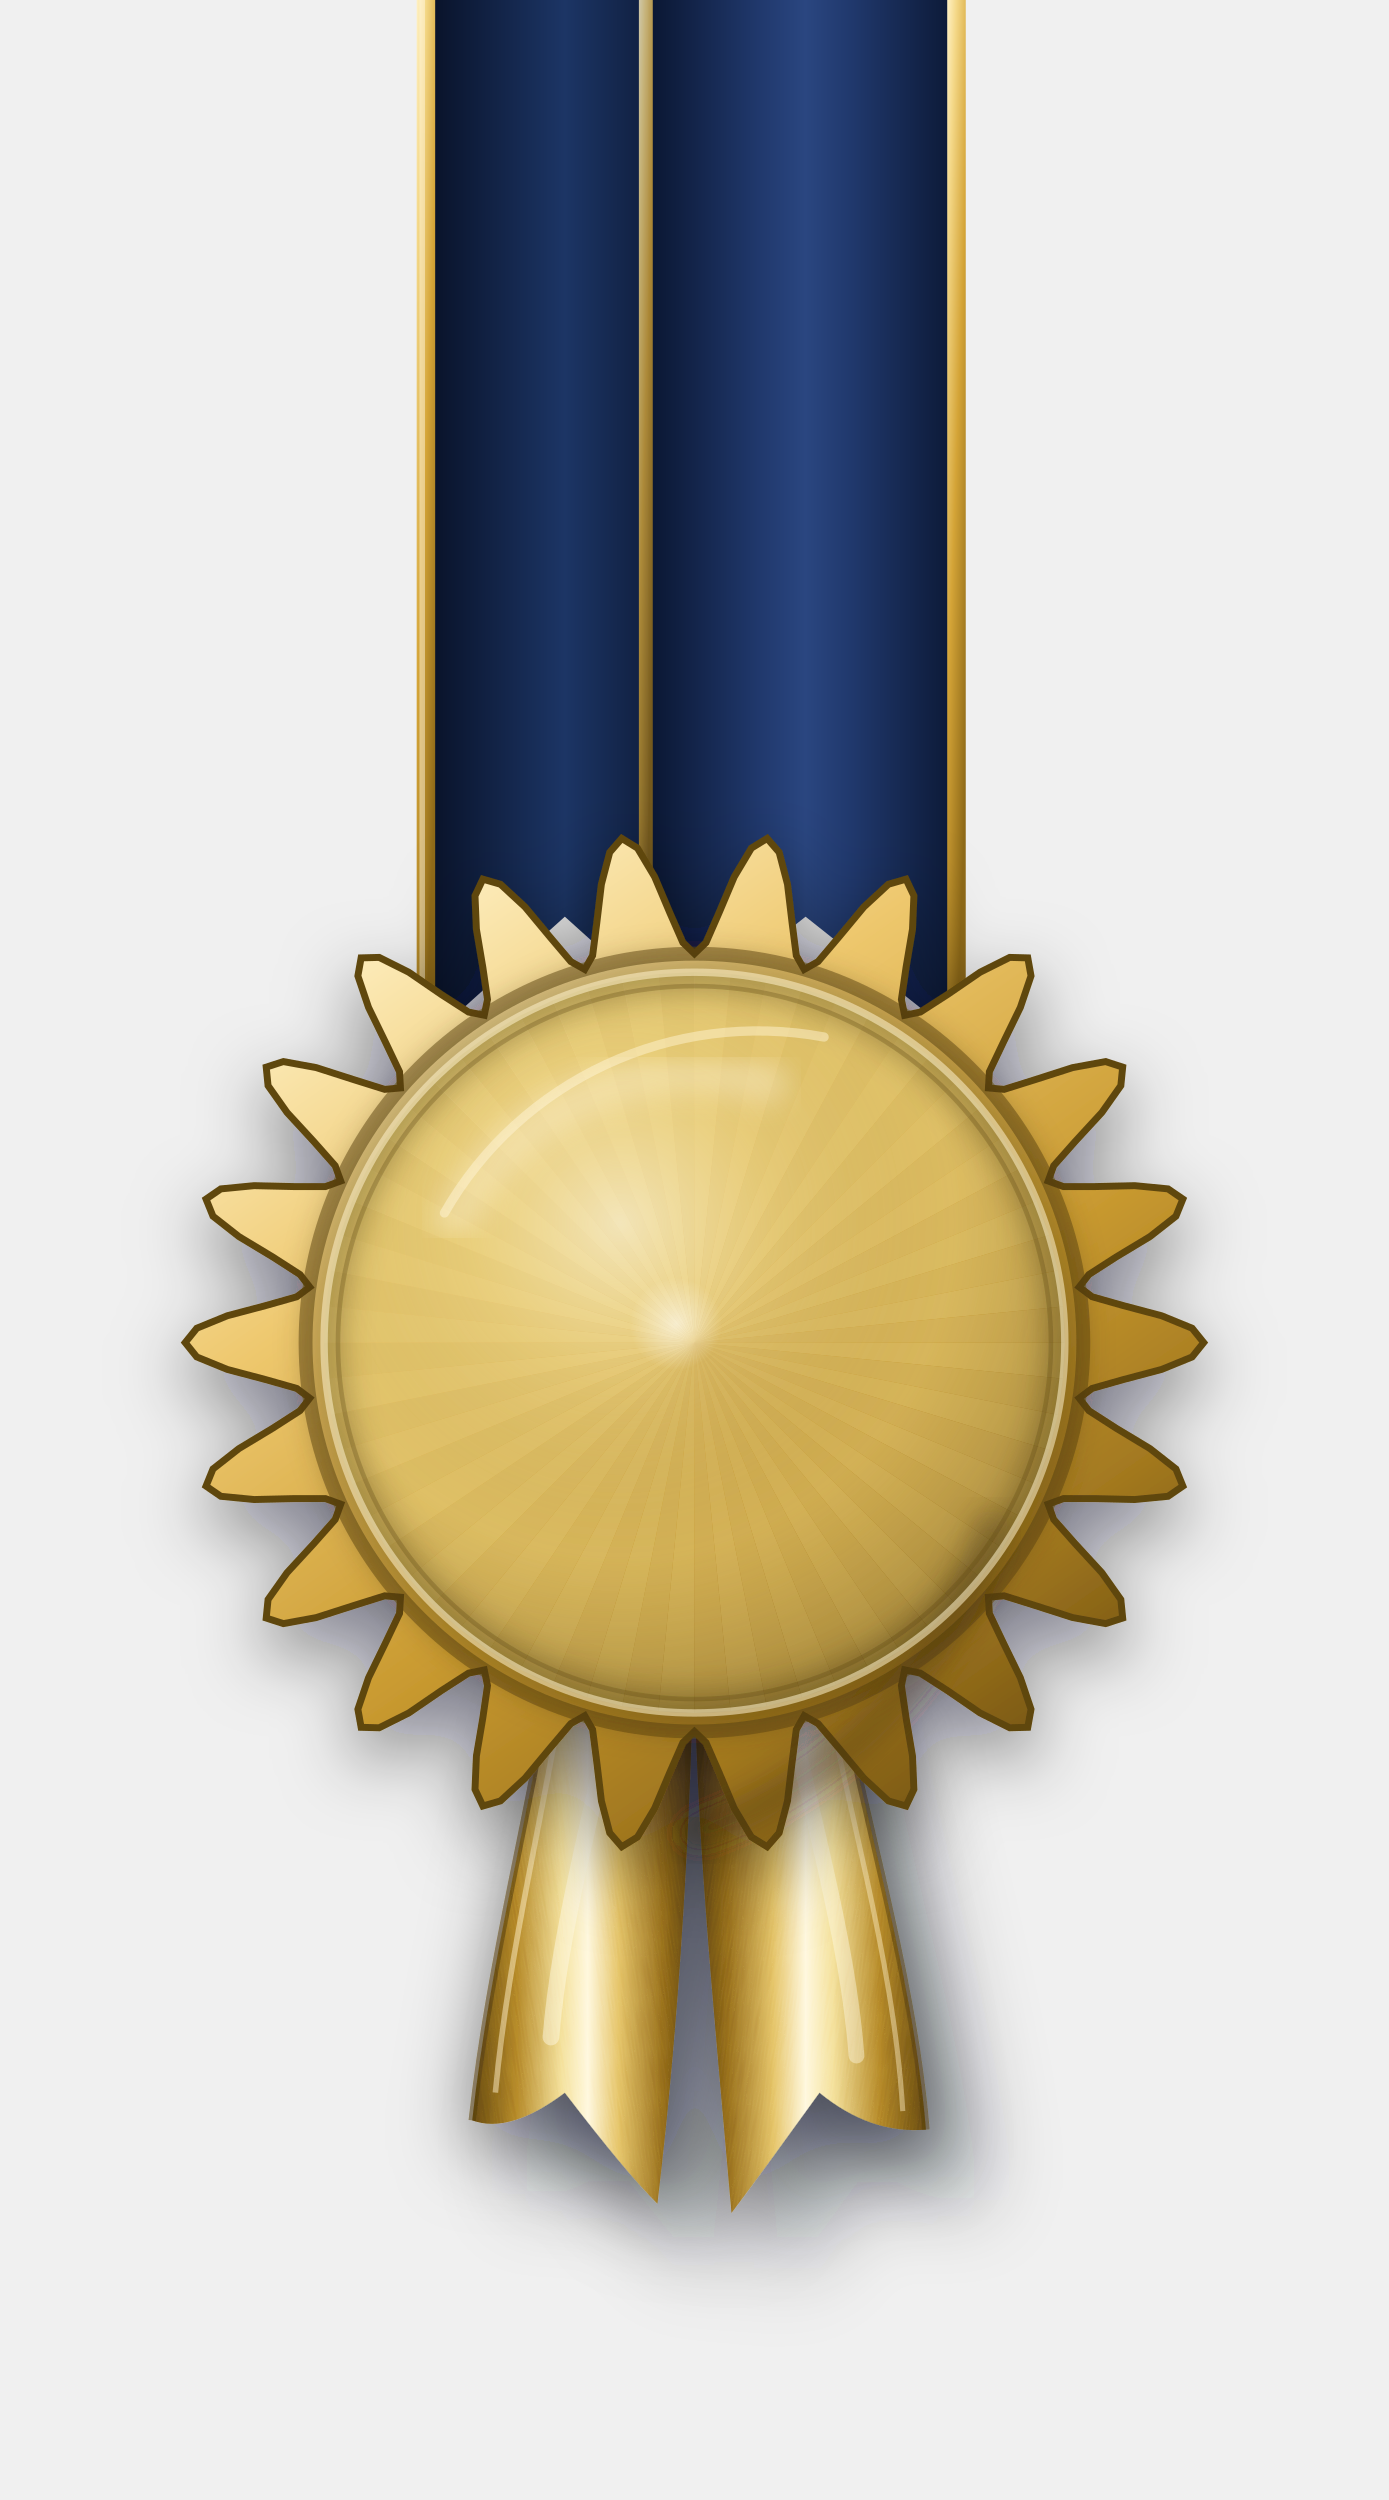
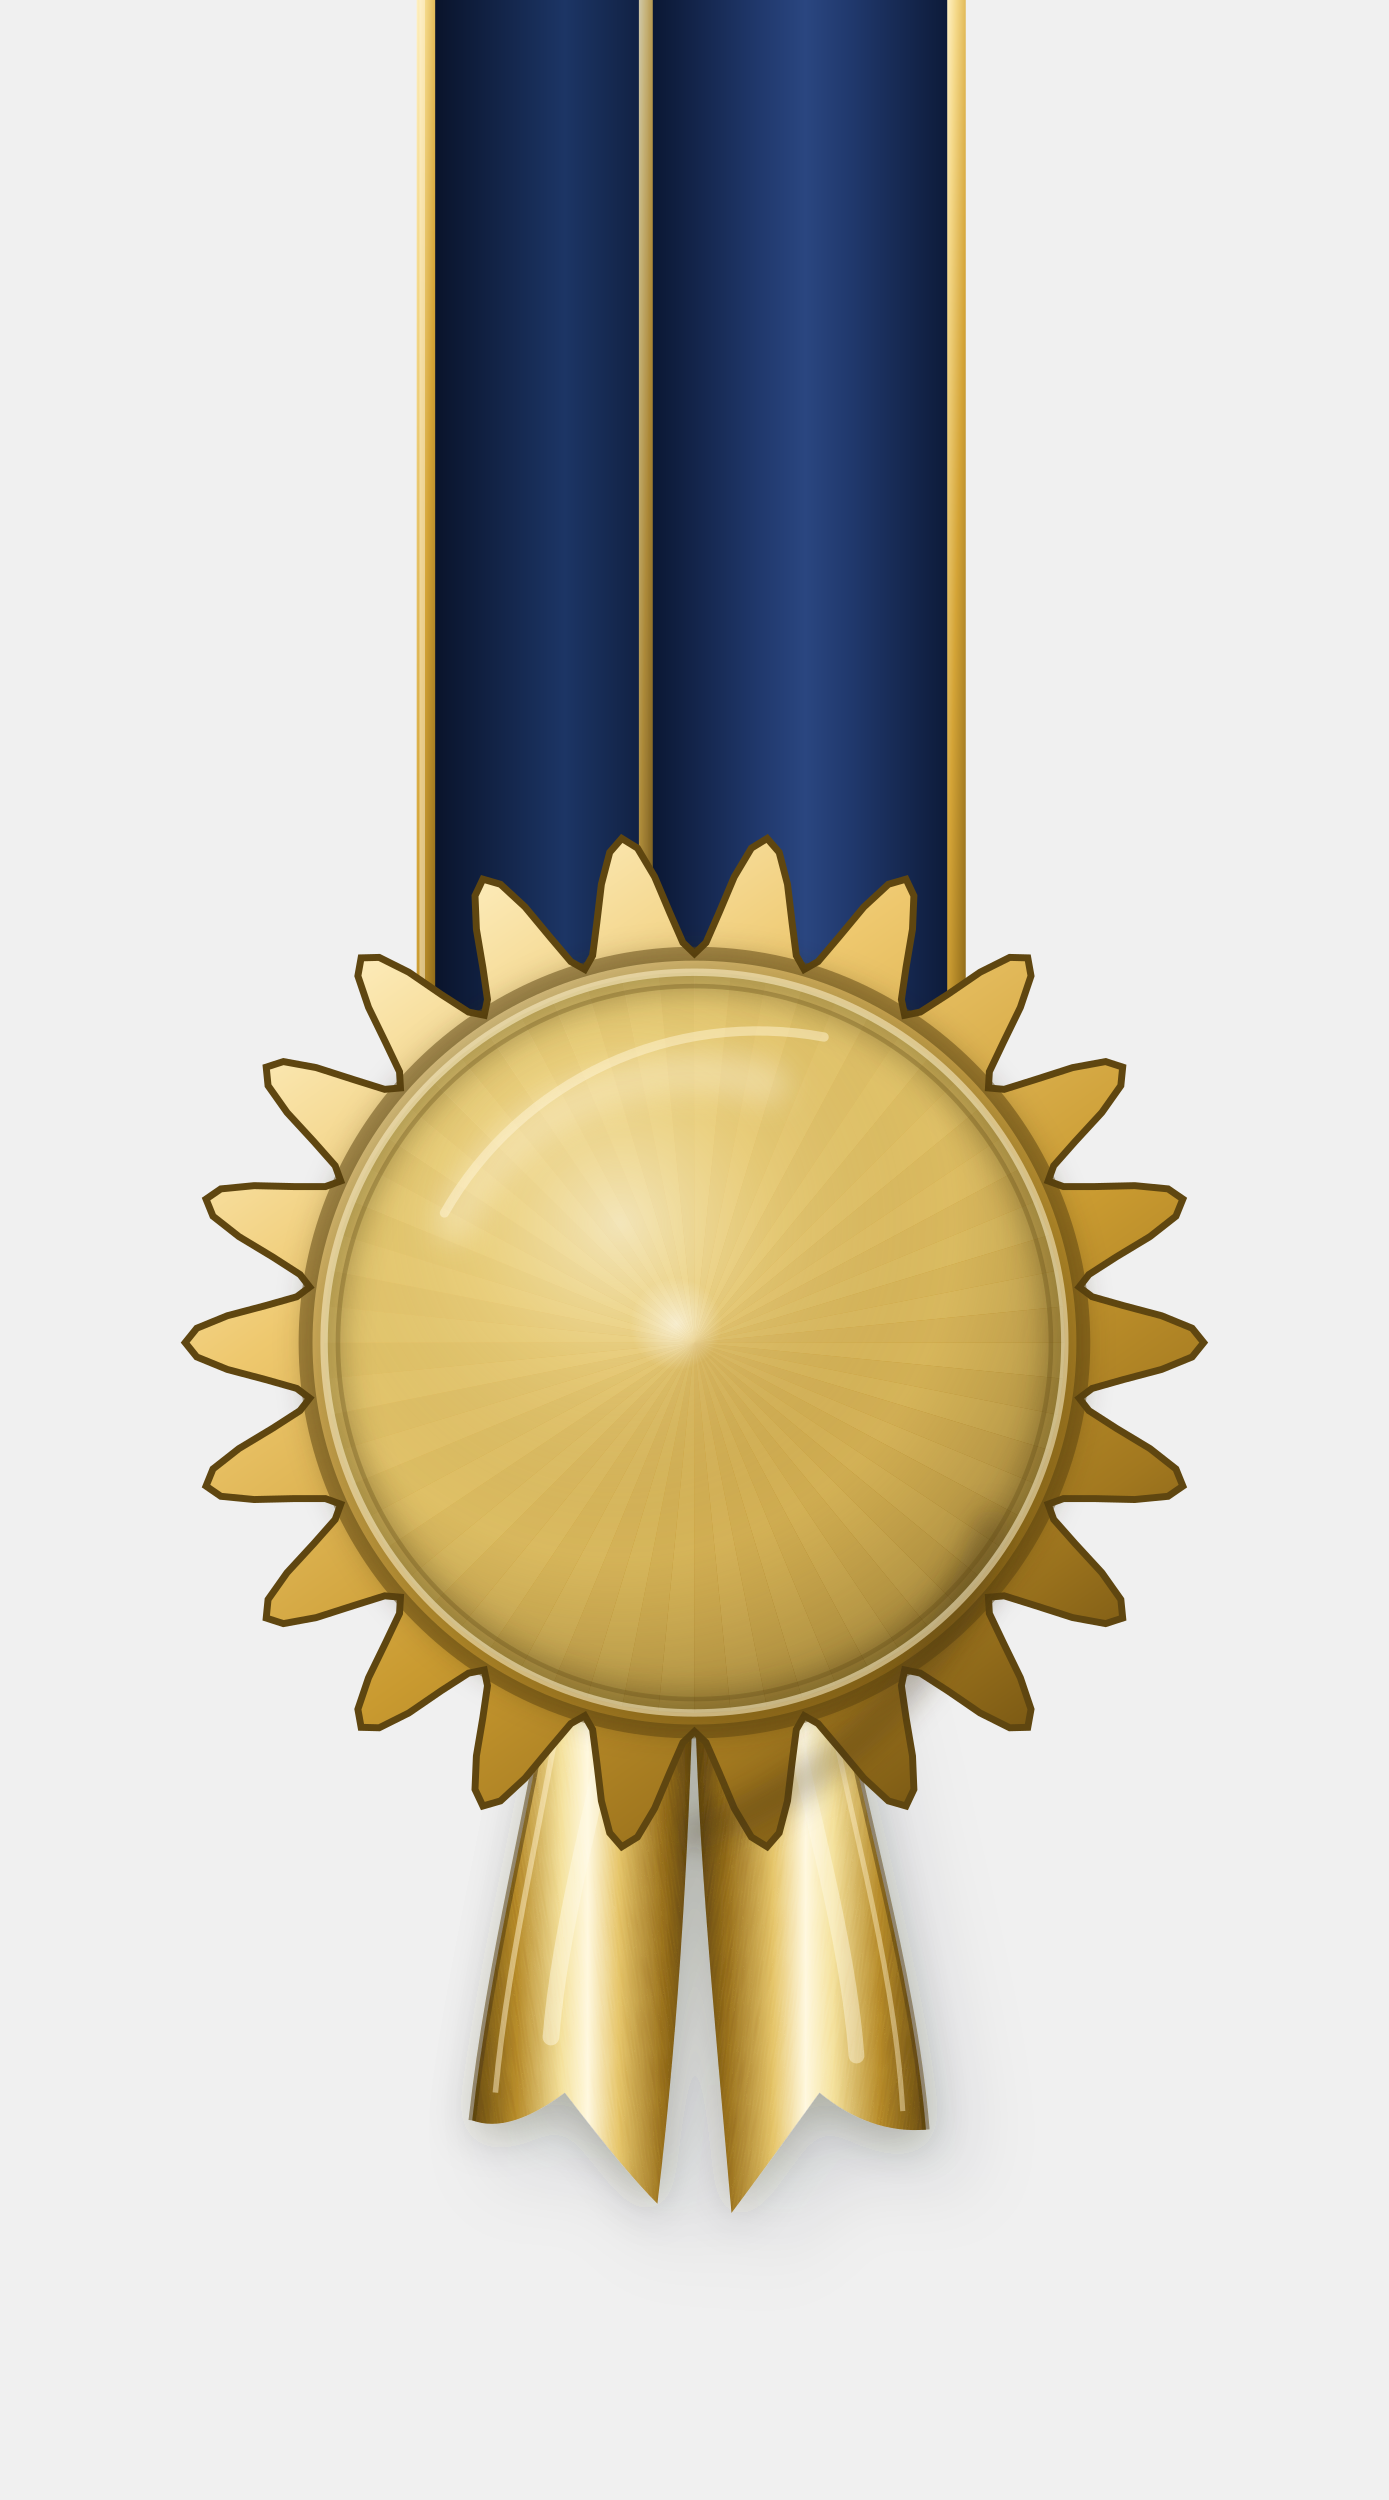
<svg xmlns="http://www.w3.org/2000/svg" viewBox="0 0 300 540" width="300" height="540">
  <defs>
    <linearGradient id="banner" x1="0" y1="0" x2="1" y2="0">
      <stop offset="0" stop-color="#0a1631" />
      <stop offset="0.35" stop-color="#20386c" />
      <stop offset="0.5" stop-color="#2a4680" />
      <stop offset="0.65" stop-color="#20386c" />
      <stop offset="1" stop-color="#0a1631" />
    </linearGradient>
    <linearGradient id="bannerR" x1="0" y1="0" x2="1" y2="0">
      <stop offset="0" stop-color="#081127" />
      <stop offset="0.5" stop-color="#1c3565" />
      <stop offset="1" stop-color="#081127" />
    </linearGradient>
    <linearGradient id="ringGrad" x1="0.18" y1="0.05" x2="0.82" y2="0.95">
      <stop offset="0" stop-color="#fff2c8" />
      <stop offset="0.28" stop-color="#eec86e" />
      <stop offset="0.6" stop-color="#c99a30" />
      <stop offset="0.82" stop-color="#a2781f" />
      <stop offset="1" stop-color="#6f5010" />
    </linearGradient>
    <linearGradient id="tail" x1="0" y1="0" x2="1" y2="0">
      <stop offset="0" stop-color="#a2781f" />
      <stop offset="0.5" stop-color="#f0d585" />
      <stop offset="1" stop-color="#9c7420" />
    </linearGradient>
    <linearGradient id="goldTrim" x1="0" y1="0" x2="0.5" y2="1">
      <stop offset="0" stop-color="#fff1c4" />
      <stop offset="0.2" stop-color="#f4d888" />
      <stop offset="0.55" stop-color="#d4a437" />
      <stop offset="1" stop-color="#8f6a18" />
    </linearGradient>
    <radialGradient id="dome" cx="40%" cy="34%" r="72%">
      <stop offset="0" stop-color="#ffffff" stop-opacity="0.5" />
      <stop offset="0.28" stop-color="#fff3d0" stop-opacity="0.12" />
      <stop offset="0.62" stop-color="#7a5a12" stop-opacity="0" />
      <stop offset="0.9" stop-color="#4a3608" stop-opacity="0.26" />
      <stop offset="1" stop-color="#2e2205" stop-opacity="0.4" />
    </radialGradient>
    <radialGradient id="hub" cx="42%" cy="40%" r="50%">
      <stop offset="0" stop-color="#f4dd93" stop-opacity="1" />
      <stop offset="0.55" stop-color="#f0d585" stop-opacity="0.85" />
      <stop offset="1" stop-color="#e9c86e" stop-opacity="0" />
    </radialGradient>
    <radialGradient id="spec" cx="50%" cy="50%" r="50%">
      <stop offset="0" stop-color="#ffffff" stop-opacity="0.85" />
      <stop offset="1" stop-color="#ffffff" stop-opacity="0" />
    </radialGradient>
-     <filter id="ds" x="-40%" y="-40%" width="180%" height="180%">
-       <feDropShadow dx="0" dy="6" stdDeviation="8" flood-color="#00010a" flood-opacity="0.5" />
-     </filter>
-     <filter id="soft">
+     <filter id="ds" x="-100%" y="-100%" width="300%" height="300%">
+       <feDropShadow dx="0" dy="3" stdDeviation="4.5" flood-color="#3a2f12" flood-opacity="0.22" />
+     </filter>
+     <filter id="soft" x="-50%" y="-50%" width="200%" height="200%">
      <feGaussianBlur stdDeviation="3" />
    </filter>
    <linearGradient id="tailL" x1="118" y1="0" x2="150" y2="0" gradientUnits="userSpaceOnUse">
      <stop offset="0" stop-color="#6f5010" />
      <stop offset="0.34" stop-color="#f6e6b0" />
      <stop offset="0.56" stop-color="#e2c06a" />
      <stop offset="1" stop-color="#8a6518" />
    </linearGradient>
    <linearGradient id="tailR" x1="150" y1="0" x2="182" y2="0" gradientUnits="userSpaceOnUse">
      <stop offset="0" stop-color="#8a6518" />
      <stop offset="0.44" stop-color="#e2c06a" />
      <stop offset="0.66" stop-color="#f6e6b0" />
      <stop offset="1" stop-color="#6f5010" />
    </linearGradient>
    <linearGradient id="ribL" x1="0" y1="0" x2="1" y2="0">
      <stop offset="0" stop-color="#7c5a15" />
      <stop offset="0.18" stop-color="#c79a34" />
      <stop offset="0.42" stop-color="#f6e6ac" />
      <stop offset="0.55" stop-color="#fff6d8" />
      <stop offset="0.7" stop-color="#e2c069" />
      <stop offset="0.88" stop-color="#a67c1f" />
      <stop offset="1" stop-color="#6b4d10" />
    </linearGradient>
    <linearGradient id="ribR" x1="0" y1="0" x2="1" y2="0">
      <stop offset="0" stop-color="#6b4d10" />
      <stop offset="0.12" stop-color="#a67c1f" />
      <stop offset="0.3" stop-color="#e2c069" />
      <stop offset="0.45" stop-color="#fff6d8" />
      <stop offset="0.58" stop-color="#f6e6ac" />
      <stop offset="0.82" stop-color="#c79a34" />
      <stop offset="1" stop-color="#7c5a15" />
    </linearGradient>
    <linearGradient id="ribFold" x1="0" y1="0" x2="0" y2="1">
      <stop offset="0" stop-color="#000000" stop-opacity="0.32" />
      <stop offset="0.14" stop-color="#000000" stop-opacity="0" />
      <stop offset="1" stop-color="#000000" stop-opacity="0" />
    </linearGradient>
    <filter id="castShadow" x="-60%" y="-60%" width="220%" height="220%">
      <feGaussianBlur stdDeviation="9" />
    </filter>
    <linearGradient id="satinL" x1="0" y1="0" x2="1" y2="0">
      <stop offset="0" stop-color="#6d4f11" />
      <stop offset="0.2" stop-color="#b98f2c" />
      <stop offset="0.4" stop-color="#f4e2a0" />
      <stop offset="0.52" stop-color="#fff8e0" />
      <stop offset="0.66" stop-color="#e6c76e" />
      <stop offset="0.86" stop-color="#9c741d" />
      <stop offset="1" stop-color="#5e440e" />
    </linearGradient>
    <linearGradient id="satinR" x1="0" y1="0" x2="1" y2="0">
      <stop offset="0" stop-color="#5e440e" />
      <stop offset="0.14" stop-color="#9c741d" />
      <stop offset="0.34" stop-color="#e6c76e" />
      <stop offset="0.48" stop-color="#fff8e0" />
      <stop offset="0.6" stop-color="#f4e2a0" />
      <stop offset="0.8" stop-color="#b98f2c" />
      <stop offset="1" stop-color="#6d4f11" />
    </linearGradient>
    <clipPath id="ribClipL">
      <path d="M120,356 C115,390 106,422 102,458 Q110,461 122,452 Q135,469 142,476 C147,434 149,394 150,356 Z" />
    </clipPath>
    <clipPath id="ribClipR">
      <path d="M180,356 C185,388 197,424 200,460 Q188,461 177,452 Q164,470 158,478 C154,432 150,392 150,356 Z" />
    </clipPath>
    <clipPath id="ribClip">
      <path d="M120,356 C115,390 106,422 102,458 Q110,461 122,452 Q135,469 142,476 C147,434 149,394 150,356 Z" />
      <path d="M180,356 C185,388 197,424 200,460 Q188,461 177,452 Q164,470 158,478 C154,432 150,392 150,356 Z" />
    </clipPath>
    <filter id="fabric" x="0" y="0" width="100%" height="100%">
      <feTurbulence type="turbulence" baseFrequency="1.35 0.09" numOctaves="1" seed="7" stitchTiles="stitch" result="n" />
      <feColorMatrix in="n" type="matrix" values="0 0 0 0 0  0 0 0 0 0  0 0 0 0 0  0.55 0.55 0.55 0 0" />
    </filter>
  </defs>
-   <polygon points="92,0 152,0 152,225 122,198 92,225" fill="url(#bannerR)" />
-   <polygon points="140,0 208,0 208,225 174,198 140,225" fill="url(#banner)" />
-   <rect x="90" y="0" width="4" height="225" fill="url(#goldTrim)" />
-   <rect x="204.6" y="0" width="4" height="225" fill="url(#goldTrim)" />
-   <rect x="138" y="0" width="3" height="198" fill="url(#goldTrim)" opacity="0.8" />
-   <rect x="90.6" y="0" width="1.2" height="225" fill="#fff6de" opacity="0.5" />
-   <g transform="translate(11,15)" opacity="0.4" filter="url(#castShadow)">
+   <polygon points="92,0 152,0 152,290 92,290" fill="url(#bannerR)" />
+   <polygon points="140,0 208,0 208,290 140,290" fill="url(#banner)" />
+   <rect x="90" y="0" width="4" height="290" fill="url(#goldTrim)" />
+   <rect x="204.6" y="0" width="4" height="290" fill="url(#goldTrim)" />
+   <rect x="138" y="0" width="3" height="290" fill="url(#goldTrim)" opacity="0.8" />
+   <rect x="90.6" y="0" width="1.2" height="290" fill="#fff6de" opacity="0.5" />
+   <g transform="translate(7,10)" opacity="0.14" filter="url(#castShadow)">
    <path d="M120,356 C115,390 106,422 102,458 Q110,461 122,452 Q135,469 142,476 C147,434 149,394 150,356 Z" fill="#050a1c" />
    <path d="M180,356 C185,388 197,424 200,460 Q188,461 177,452 Q164,470 158,478 C154,432 150,392 150,356 Z" fill="#050a1c" />
  </g>
  <g filter="url(#ds)">
    <path d="M120,356 C115,390 106,422 102,458 Q110,461 122,452 Q135,469 142,476 C147,434 149,394 150,356 Z" fill="url(#satinL)" />
    <path d="M120,356 C115,390 106,422 102,458 Q110,461 122,452 Q135,469 142,476 C147,434 149,394 150,356 Z" fill="url(#ribFold)" />
    <path d="M120,356 C115,390 106,422 102,458" fill="none" stroke="#5a4210" stroke-width="1.6" opacity="0.55" />
    <path d="M123,357 C118,390 110,420 107,452" fill="none" stroke="#fff2cf" stroke-width="1.2" opacity="0.5" />
    <path d="M134,362 C128,392 121,416 119,440" fill="none" stroke="#fffbe9" stroke-width="3.6" stroke-linecap="round" opacity="0.46" />
    <path d="M180,356 C185,388 197,424 200,460 Q188,461 177,452 Q164,470 158,478 C154,432 150,392 150,356 Z" fill="url(#satinR)" />
    <path d="M180,356 C185,388 197,424 200,460 Q188,461 177,452 Q164,470 158,478 C154,432 150,392 150,356 Z" fill="url(#ribFold)" />
    <path d="M180,356 C185,388 197,424 200,460" fill="none" stroke="#5a4210" stroke-width="1.6" opacity="0.5" />
    <path d="M177,357 C182,388 193,422 195,456" fill="none" stroke="#fff2cf" stroke-width="1.1" opacity="0.45" />
    <path d="M169,362 C175,392 183,418 185,444" fill="none" stroke="#fffbe9" stroke-width="3.4" stroke-linecap="round" opacity="0.42" />
    <g clip-path="url(#ribClipL)">
      <g transform="rotate(-9 128 405)">
        <rect x="70" y="330" width="120" height="200" fill="#000" filter="url(#fabric)" opacity="0.12" style="mix-blend-mode:soft-light" />
        <rect x="70" y="330" width="120" height="200" fill="#fff" filter="url(#fabric)" opacity="0.07" style="mix-blend-mode:overlay" />
      </g>
    </g>
    <g clip-path="url(#ribClipR)">
      <g transform="rotate(9 172 405)">
        <rect x="110" y="330" width="120" height="200" fill="#000" filter="url(#fabric)" opacity="0.12" style="mix-blend-mode:soft-light" />
        <rect x="110" y="330" width="120" height="200" fill="#fff" filter="url(#fabric)" opacity="0.07" style="mix-blend-mode:overlay" />
      </g>
    </g>
  </g>
-   <g filter="url(#ds)">
+   <g>
    <path d="M260.0 290.0 L257.5 293.1 L250.9 295.8 L242.6 298.0 L235.9 299.9 L233.1 302.0 L235.2 304.7 L241.1 308.5 L248.4 312.9 L254.0 317.3 L255.5 321.0 L252.3 323.2 L245.1 323.9 L236.6 323.7 L229.7 323.7 L226.4 324.9 L227.6 328.2 L232.2 333.4 L238.0 339.7 L242.1 345.5 L242.5 349.5 L238.8 350.7 L231.7 349.4 L223.6 346.8 L216.9 344.7 L213.5 345.0 L213.7 348.5 L216.7 354.8 L220.4 362.4 L222.7 369.2 L222.0 373.1 L218.1 373.2 L211.7 370.0 L204.7 365.2 L198.8 361.4 L195.4 360.7 L194.7 364.1 L195.7 371.0 L197.1 379.3 L197.4 386.5 L195.7 390.1 L191.9 389.0 L186.6 384.1 L181.2 377.6 L176.7 372.3 L173.7 370.6 L172.0 373.6 L171.1 380.6 L170.1 389.0 L168.3 395.9 L165.7 398.9 L162.3 396.8 L158.6 390.6 L155.3 382.8 L152.5 376.4 L150.0 374.0 L147.5 376.4 L144.7 382.8 L141.4 390.6 L137.7 396.8 L134.3 398.9 L131.7 395.9 L129.9 389.0 L128.9 380.6 L128.0 373.6 L126.3 370.6 L123.3 372.3 L118.8 377.6 L113.4 384.1 L108.1 389.0 L104.3 390.1 L102.6 386.5 L102.9 379.3 L104.3 371.0 L105.3 364.1 L104.6 360.7 L101.2 361.4 L95.3 365.2 L88.3 370.0 L81.9 373.2 L78.0 373.1 L77.3 369.2 L79.6 362.4 L83.3 354.8 L86.3 348.5 L86.5 345.0 L83.1 344.7 L76.4 346.8 L68.3 349.4 L61.2 350.7 L57.5 349.5 L57.9 345.5 L62.0 339.7 L67.8 333.4 L72.4 328.2 L73.6 324.9 L70.3 323.7 L63.4 323.7 L54.9 323.9 L47.7 323.2 L44.5 321.0 L46.0 317.3 L51.6 312.9 L58.9 308.5 L64.8 304.7 L66.9 302.0 L64.1 299.9 L57.4 298.0 L49.1 295.8 L42.5 293.1 L40.0 290.0 L42.5 286.9 L49.1 284.2 L57.4 282.0 L64.1 280.1 L66.9 278.0 L64.8 275.3 L58.9 271.5 L51.6 267.1 L46.0 262.7 L44.5 259.0 L47.7 256.8 L54.9 256.1 L63.4 256.3 L70.3 256.3 L73.6 255.1 L72.4 251.8 L67.8 246.6 L62.0 240.3 L57.9 234.5 L57.5 230.5 L61.2 229.3 L68.3 230.6 L76.4 233.2 L83.1 235.3 L86.5 235.0 L86.3 231.5 L83.3 225.2 L79.6 217.6 L77.3 210.8 L78.0 206.9 L81.9 206.8 L88.3 210.0 L95.3 214.8 L101.2 218.6 L104.6 219.3 L105.3 215.9 L104.3 209.0 L102.9 200.7 L102.6 193.5 L104.3 189.9 L108.1 191.0 L113.4 195.9 L118.8 202.4 L123.3 207.7 L126.3 209.4 L128.0 206.4 L128.9 199.4 L129.9 191.0 L131.7 184.1 L134.3 181.1 L137.7 183.2 L141.4 189.4 L144.7 197.2 L147.5 203.6 L150.0 206.0 L152.5 203.6 L155.3 197.2 L158.6 189.4 L162.3 183.2 L165.7 181.1 L168.3 184.1 L170.1 191.0 L171.1 199.4 L172.0 206.4 L173.7 209.4 L176.7 207.7 L181.2 202.4 L186.6 195.9 L191.9 191.0 L195.7 189.9 L197.4 193.5 L197.1 200.7 L195.7 209.0 L194.7 215.9 L195.4 219.3 L198.8 218.6 L204.7 214.8 L211.7 210.0 L218.1 206.8 L222.0 206.9 L222.7 210.8 L220.4 217.6 L216.7 225.2 L213.7 231.5 L213.5 235.0 L216.9 235.3 L223.6 233.2 L231.7 230.6 L238.8 229.3 L242.5 230.5 L242.1 234.5 L238.0 240.3 L232.2 246.6 L227.6 251.8 L226.4 255.1 L229.7 256.3 L236.6 256.3 L245.1 256.1 L252.3 256.8 L255.5 259.0 L254.0 262.7 L248.4 267.1 L241.1 271.5 L235.2 275.3 L233.1 278.0 L235.9 280.1 L242.6 282.0 L250.9 284.2 L257.5 286.9 L260.0 290.0 Z" fill="url(#ringGrad)" stroke="#5f4610" stroke-width="1.5" />
    <circle cx="150" cy="290" r="84" fill="none" stroke="#5f4610" stroke-width="3" opacity="0.5" />
    <clipPath id="face">
      <circle cx="150" cy="290" r="80" />
    </clipPath>
    <g clip-path="url(#face)">
      <path d="M150 290 L230.0 290.0 L229.6 297.8 Z" fill="rgb(215,182,91)" />
      <path d="M150 290 L229.6 297.8 L228.5 305.6 Z" fill="rgb(210,176,85)" />
      <path d="M150 290 L228.5 305.6 L226.6 313.2 Z" fill="rgb(213,180,89)" />
      <path d="M150 290 L226.6 313.2 L223.9 320.6 Z" fill="rgb(209,174,84)" />
      <path d="M150 290 L223.9 320.6 L220.6 327.7 Z" fill="rgb(212,178,88)" />
      <path d="M150 290 L220.6 327.7 L216.5 334.4 Z" fill="rgb(208,173,82)" />
      <path d="M150 290 L216.5 334.4 L211.8 340.8 Z" fill="rgb(211,177,86)" />
      <path d="M150 290 L211.8 340.8 L206.6 346.6 Z" fill="rgb(207,172,81)" />
      <path d="M150 290 L206.6 346.6 L200.8 351.8 Z" fill="rgb(211,177,86)" />
      <path d="M150 290 L200.8 351.8 L194.4 356.5 Z" fill="rgb(207,172,81)" />
      <path d="M150 290 L194.4 356.5 L187.7 360.6 Z" fill="rgb(211,177,86)" />
      <path d="M150 290 L187.7 360.6 L180.6 363.9 Z" fill="rgb(207,172,81)" />
      <path d="M150 290 L180.6 363.9 L173.2 366.6 Z" fill="rgb(211,177,86)" />
      <path d="M150 290 L173.2 366.6 L165.6 368.5 Z" fill="rgb(208,173,82)" />
      <path d="M150 290 L165.6 368.5 L157.8 369.6 Z" fill="rgb(212,178,88)" />
      <path d="M150 290 L157.8 369.6 L150.0 370.0 Z" fill="rgb(209,174,83)" />
      <path d="M150 290 L150.0 370.0 L142.2 369.6 Z" fill="rgb(213,180,89)" />
      <path d="M150 290 L142.2 369.6 L134.4 368.5 Z" fill="rgb(210,176,85)" />
      <path d="M150 290 L134.4 368.5 L126.8 366.6 Z" fill="rgb(214,182,91)" />
      <path d="M150 290 L126.8 366.6 L119.4 363.9 Z" fill="rgb(212,178,88)" />
      <path d="M150 290 L119.4 363.9 L112.3 360.6 Z" fill="rgb(216,184,94)" />
      <path d="M150 290 L112.3 360.6 L105.6 356.5 Z" fill="rgb(214,181,90)" />
      <path d="M150 290 L105.6 356.5 L99.2 351.8 Z" fill="rgb(218,186,96)" />
      <path d="M150 290 L99.2 351.8 L93.4 346.6 Z" fill="rgb(216,183,93)" />
      <path d="M150 290 L93.4 346.6 L88.2 340.8 Z" fill="rgb(220,189,99)" />
      <path d="M150 290 L88.2 340.8 L83.5 334.4 Z" fill="rgb(218,186,96)" />
      <path d="M150 290 L83.5 334.4 L79.4 327.7 Z" fill="rgb(223,192,102)" />
      <path d="M150 290 L79.4 327.7 L76.1 320.6 Z" fill="rgb(220,189,99)" />
      <path d="M150 290 L76.1 320.6 L73.4 313.2 Z" fill="rgb(225,194,105)" />
      <path d="M150 290 L73.4 313.2 L71.5 305.6 Z" fill="rgb(222,191,102)" />
      <path d="M150 290 L71.5 305.6 L70.4 297.8 Z" fill="rgb(227,197,108)" />
      <path d="M150 290 L70.4 297.8 L70.0 290.0 Z" fill="rgb(224,194,104)" />
      <path d="M150 290 L70.0 290.0 L70.4 282.2 Z" fill="rgb(228,199,110)" />
      <path d="M150 290 L70.4 282.2 L71.5 274.4 Z" fill="rgb(226,196,107)" />
      <path d="M150 290 L71.5 274.4 L73.4 266.8 Z" fill="rgb(230,201,112)" />
      <path d="M150 290 L73.4 266.8 L76.1 259.4 Z" fill="rgb(227,198,108)" />
      <path d="M150 290 L76.1 259.4 L79.4 252.3 Z" fill="rgb(231,203,114)" />
      <path d="M150 290 L79.4 252.3 L83.5 245.6 Z" fill="rgb(228,199,110)" />
      <path d="M150 290 L83.5 245.6 L88.2 239.2 Z" fill="rgb(232,204,115)" />
      <path d="M150 290 L88.2 239.2 L93.4 233.4 Z" fill="rgb(229,200,111)" />
      <path d="M150 290 L93.4 233.4 L99.2 228.2 Z" fill="rgb(232,204,116)" />
      <path d="M150 290 L99.2 228.2 L105.6 223.5 Z" fill="rgb(229,200,111)" />
      <path d="M150 290 L105.6 223.5 L112.3 219.4 Z" fill="rgb(232,204,116)" />
      <path d="M150 290 L112.3 219.4 L119.4 216.1 Z" fill="rgb(229,200,111)" />
      <path d="M150 290 L119.4 216.1 L126.8 213.4 Z" fill="rgb(232,204,115)" />
      <path d="M150 290 L126.8 213.4 L134.4 211.5 Z" fill="rgb(228,199,110)" />
      <path d="M150 290 L134.4 211.5 L142.2 210.4 Z" fill="rgb(231,203,114)" />
      <path d="M150 290 L142.2 210.4 L150.0 210.0 Z" fill="rgb(227,198,109)" />
      <path d="M150 290 L150.0 210.0 L157.8 210.4 Z" fill="rgb(230,201,112)" />
      <path d="M150 290 L157.8 210.4 L165.6 211.5 Z" fill="rgb(226,196,107)" />
      <path d="M150 290 L165.6 211.5 L173.2 213.4 Z" fill="rgb(229,199,110)" />
      <path d="M150 290 L173.2 213.4 L180.6 216.1 Z" fill="rgb(224,194,104)" />
      <path d="M150 290 L180.6 216.1 L187.7 219.4 Z" fill="rgb(227,197,108)" />
      <path d="M150 290 L187.7 219.4 L194.4 223.5 Z" fill="rgb(222,191,102)" />
      <path d="M150 290 L194.4 223.5 L200.8 228.2 Z" fill="rgb(225,195,105)" />
      <path d="M150 290 L200.8 228.2 L206.6 233.4 Z" fill="rgb(220,189,99)" />
      <path d="M150 290 L206.6 233.4 L211.8 239.2 Z" fill="rgb(223,192,102)" />
      <path d="M150 290 L211.8 239.2 L216.5 245.6 Z" fill="rgb(218,186,96)" />
      <path d="M150 290 L216.5 245.6 L220.6 252.3 Z" fill="rgb(221,189,99)" />
      <path d="M150 290 L220.6 252.3 L223.9 259.4 Z" fill="rgb(216,183,93)" />
      <path d="M150 290 L223.9 259.4 L226.6 266.8 Z" fill="rgb(218,187,97)" />
      <path d="M150 290 L226.6 266.8 L228.5 274.4 Z" fill="rgb(214,181,90)" />
      <path d="M150 290 L228.5 274.4 L229.6 282.2 Z" fill="rgb(216,184,94)" />
      <path d="M150 290 L229.6 282.2 L230.0 290.0 Z" fill="rgb(212,178,88)" />
    </g>
    <circle cx="150" cy="290" r="80" fill="url(#dome)" />
    <circle cx="150" cy="290" r="80" fill="none" stroke="#2e2205" stroke-width="9" opacity="0.28" filter="url(#soft)" />
    <path d="M 96 262 A 78 78 0 0 1 178 224" fill="none" stroke="#fff4d0" stroke-width="2" stroke-linecap="round" opacity="0.5" />
    <path d="M 214 330 A 100 100 0 0 1 150 396" fill="none" stroke="#3a2a08" stroke-width="7" stroke-linecap="round" opacity="0.3" filter="url(#soft)" />
    <circle cx="150" cy="290" r="80" fill="none" stroke="#fff2cc" stroke-width="1.6" opacity="0.55" />
    <circle cx="150" cy="290" r="77" fill="none" stroke="#5f4610" stroke-width="1" opacity="0.3" />
    <circle cx="146" cy="286" r="10" fill="url(#spec)" opacity="0.7" />
    <path d="M 98 264 A 58 58 0 0 1 166 234" fill="none" stroke="#fff8e6" stroke-width="9" stroke-linecap="round" opacity="0.35" filter="url(#soft)" />
  </g>
</svg>
